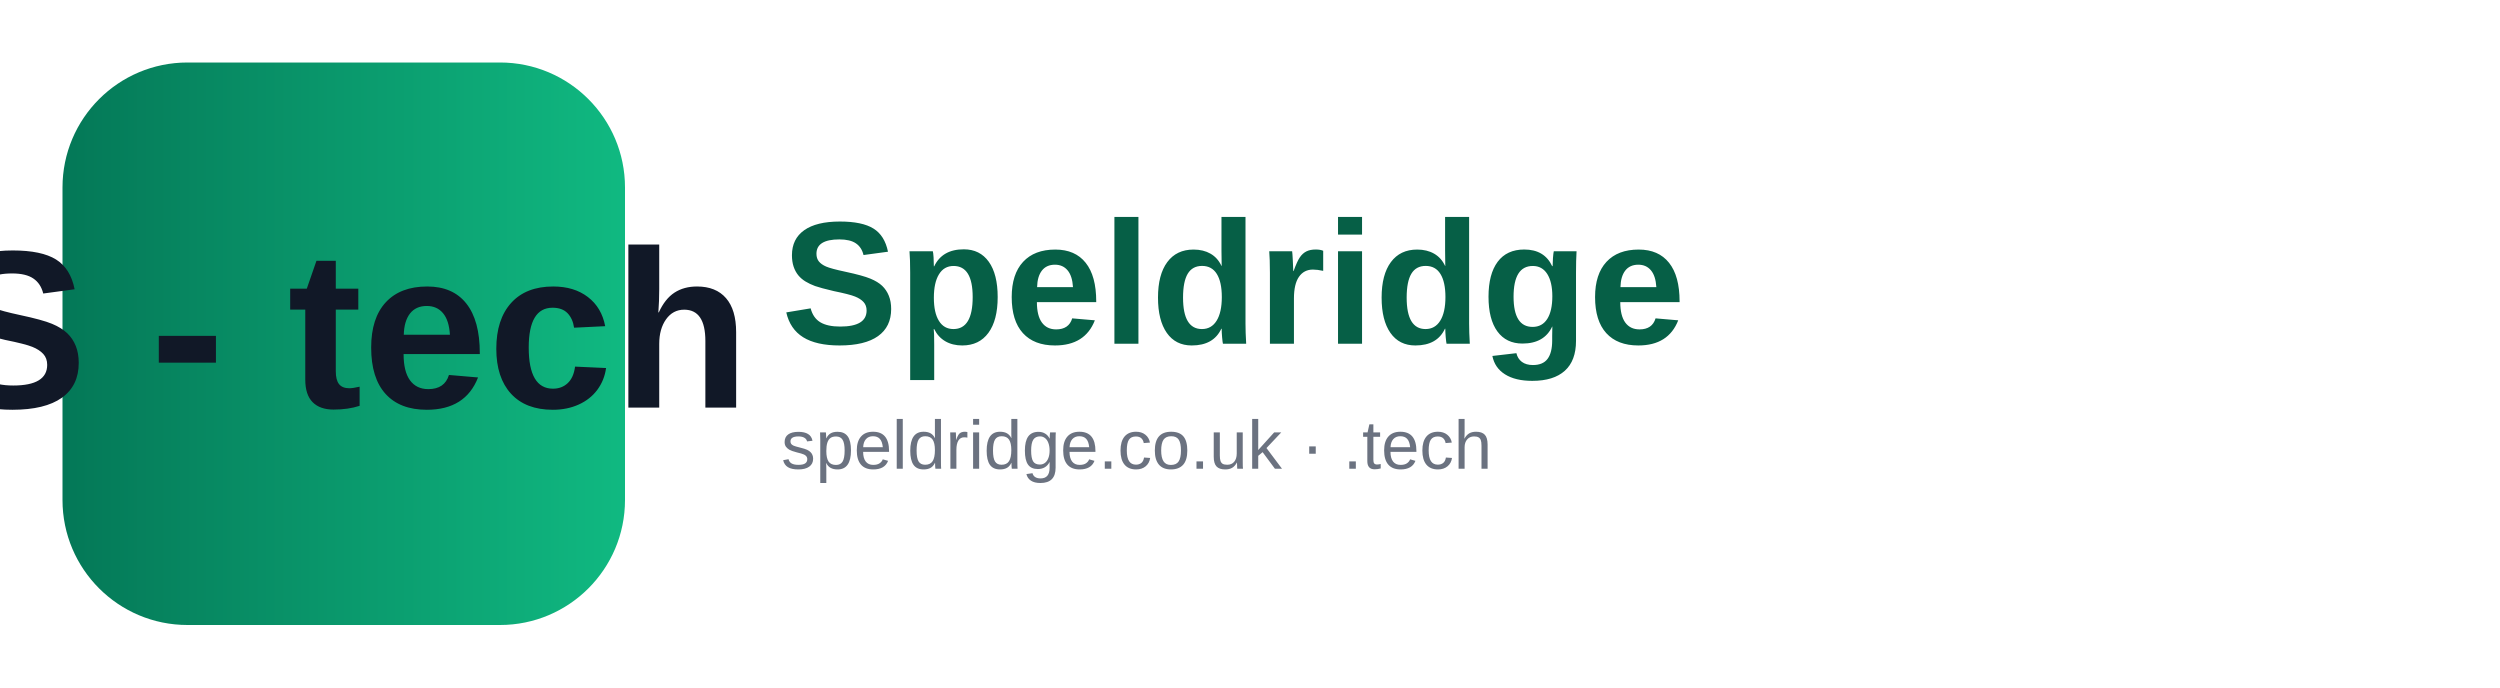
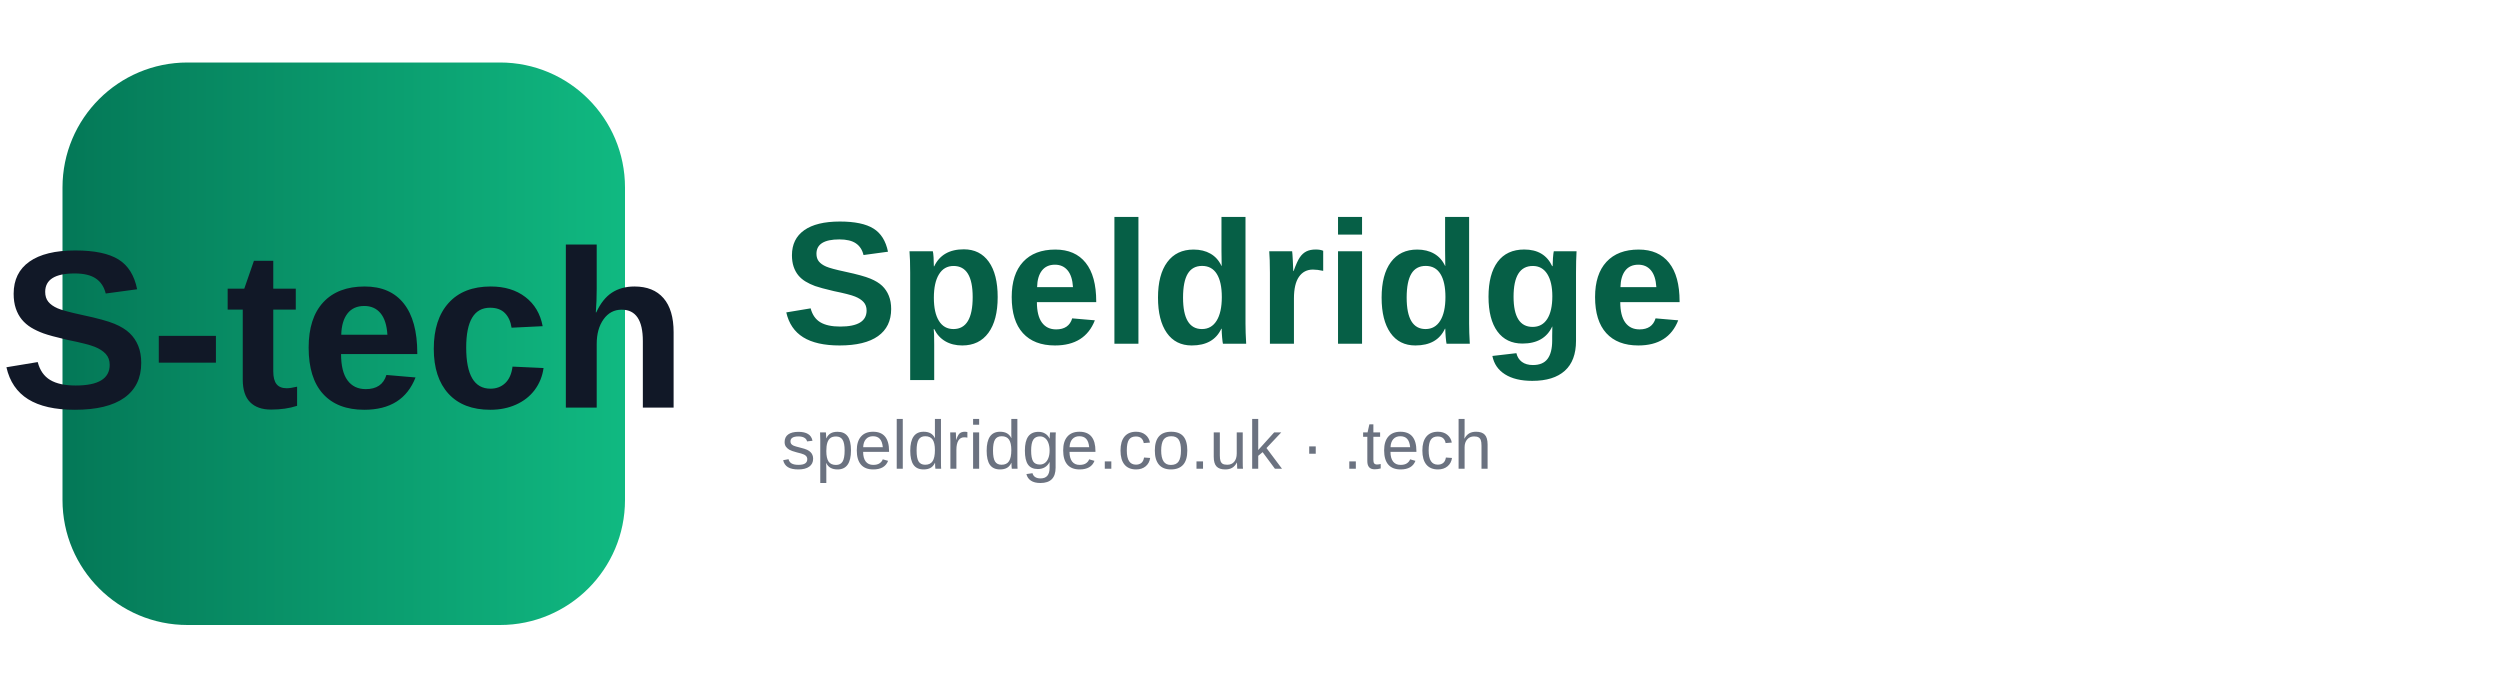
<svg xmlns="http://www.w3.org/2000/svg" width="800" height="220" viewBox="0 0 800 220">
  <defs>
    <linearGradient id="badgeGrad" x1="0%" y1="0%" x2="100%" y2="0%">
      <stop offset="0%" stop-color="#047857" />
      <stop offset="100%" stop-color="#10B981" />
    </linearGradient>
  </defs>
  <rect x="20" y="20" width="180" height="180" rx="40" ry="40" fill="url(#badgeGrad)" />
-   <text x="110" y="110" text-anchor="middle" dominant-baseline="middle" font-family="Arial, Helvetica, sans-serif" font-size="72" font-weight="bold" fill="#111827">S - tech</text>
+   <text x="110" y="110" text-anchor="middle" dominant-baseline="middle" font-family="Arial, Helvetica, sans-serif" font-size="72" font-weight="bold" fill="#111827">S-tech</text>
  <text x="250" y="110" font-family="Arial, Helvetica, sans-serif" font-size="56" font-weight="bold" fill="#065F46">Speldridge</text>
  <text x="250" y="150" font-family="Arial, Helvetica, sans-serif" font-size="22" fill="#6B7280">speldridge.co.uk · .tech</text>
</svg>
